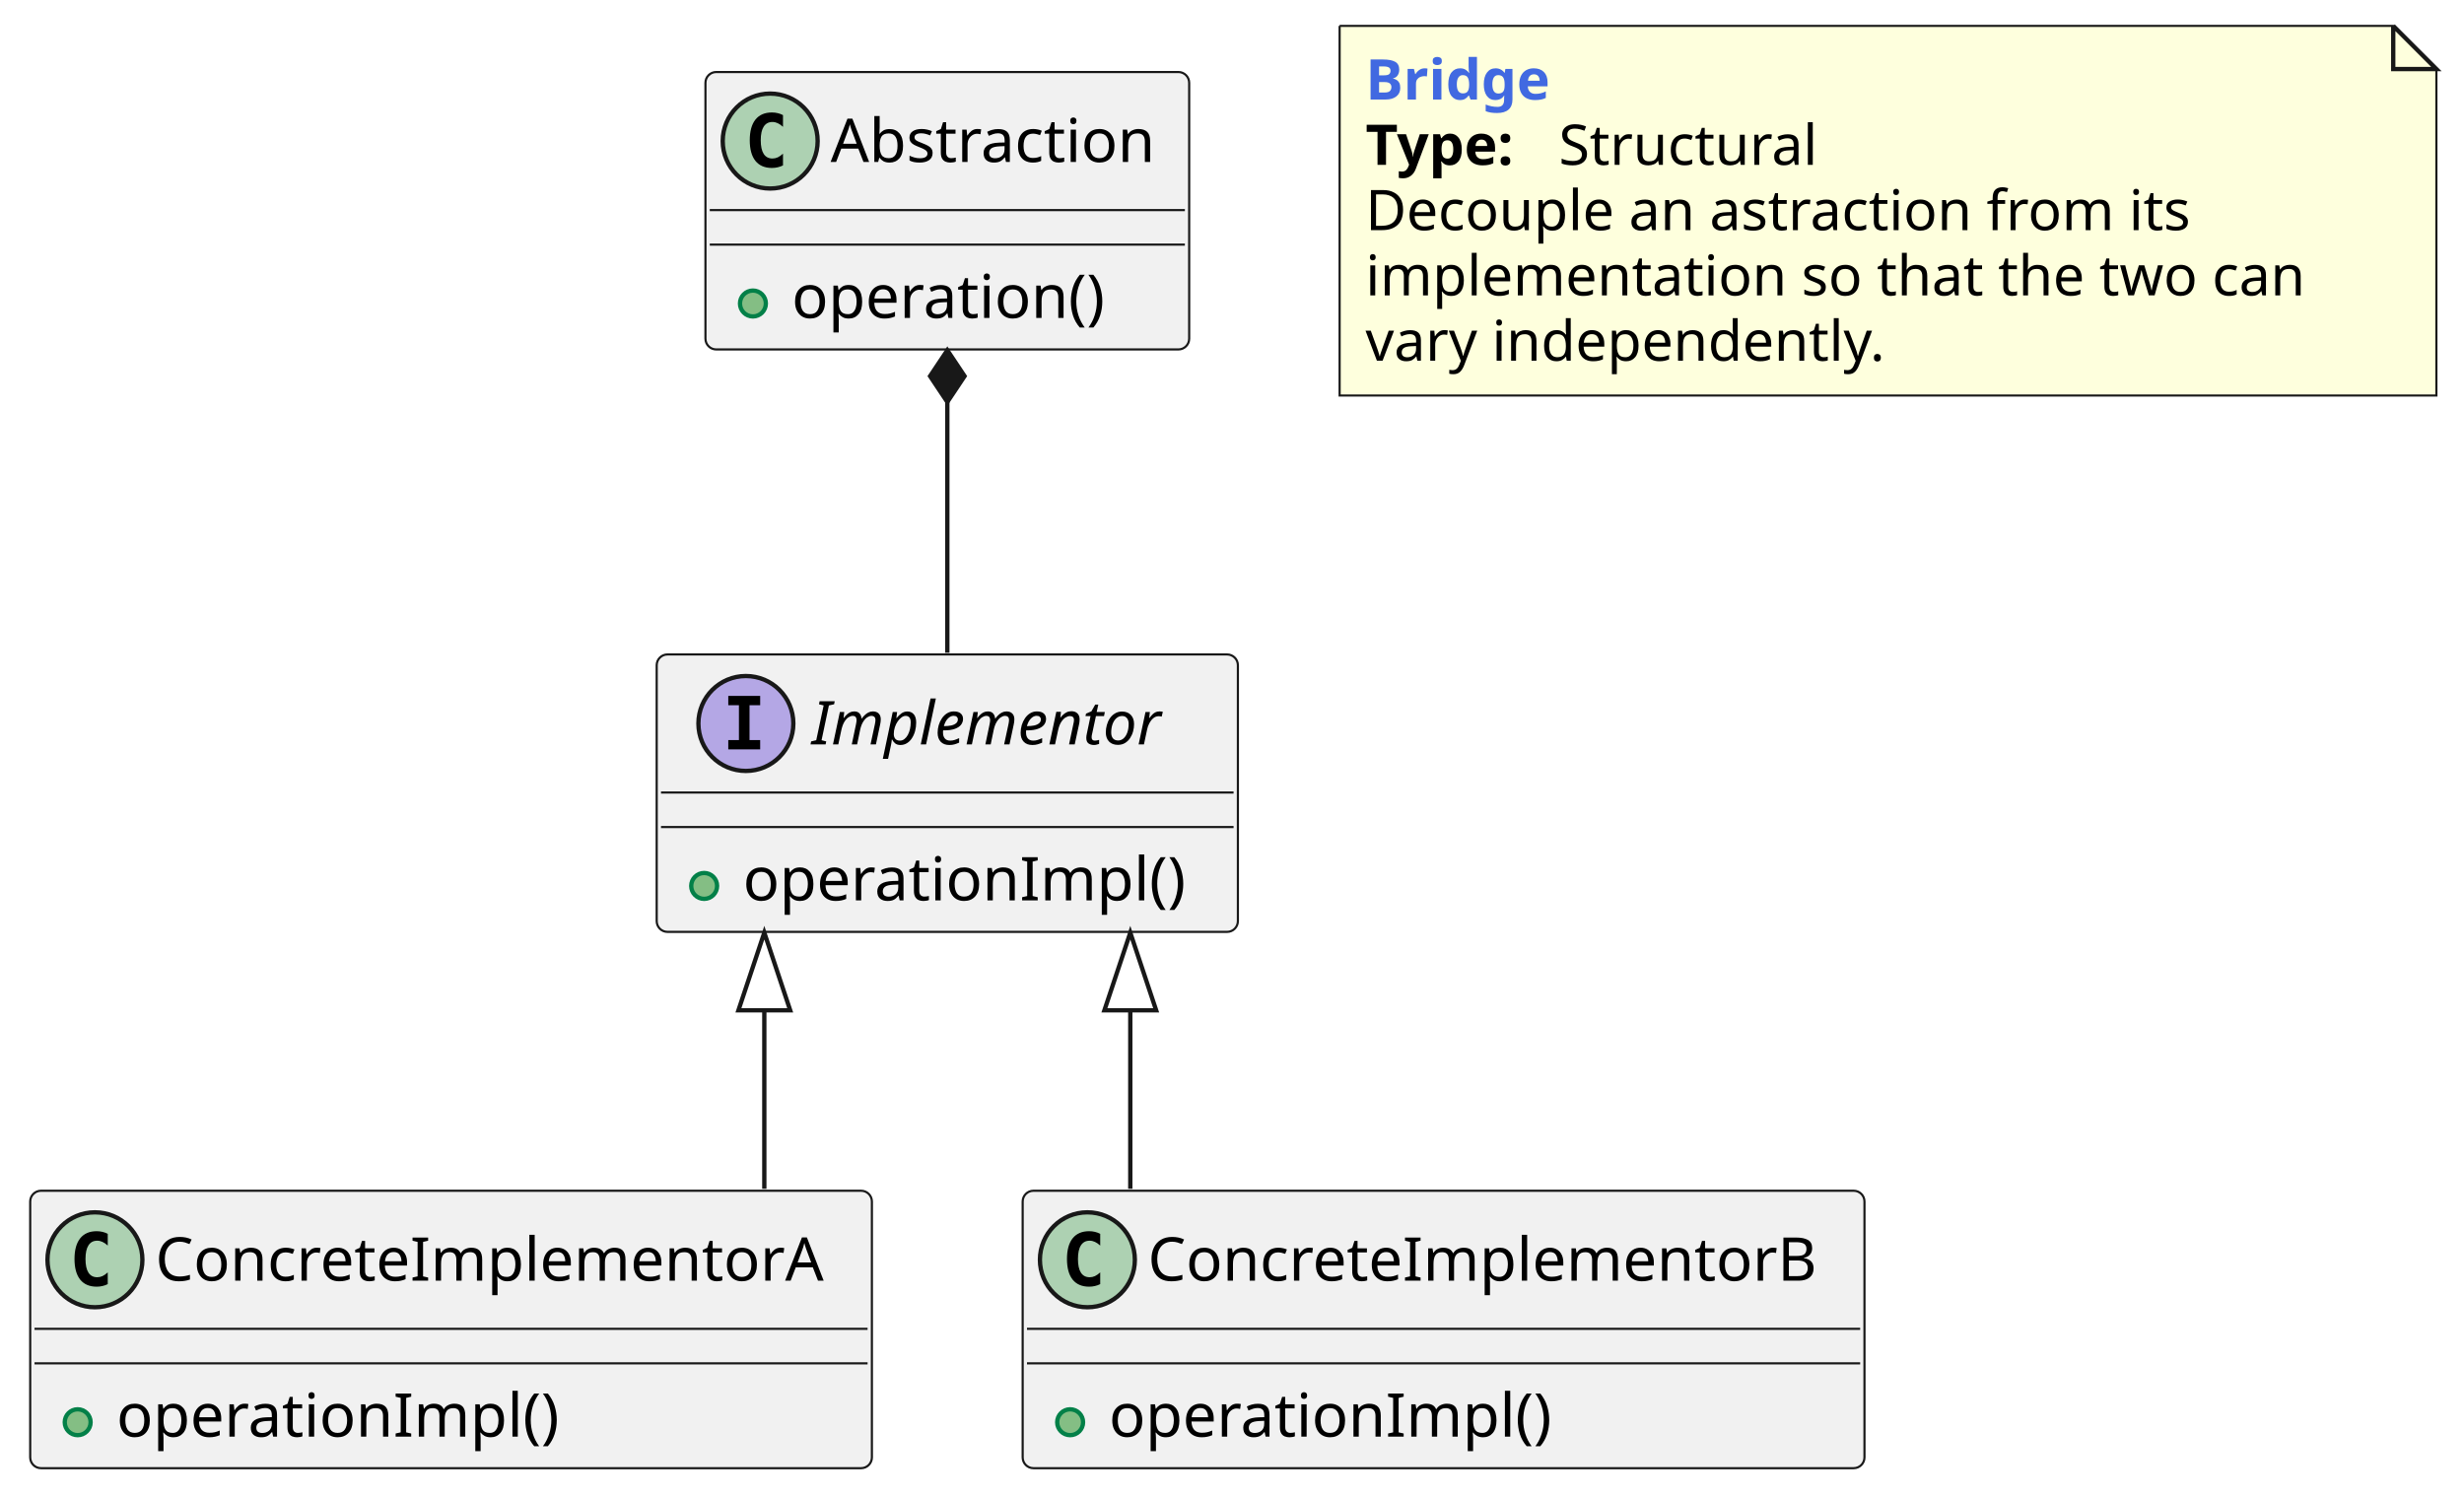
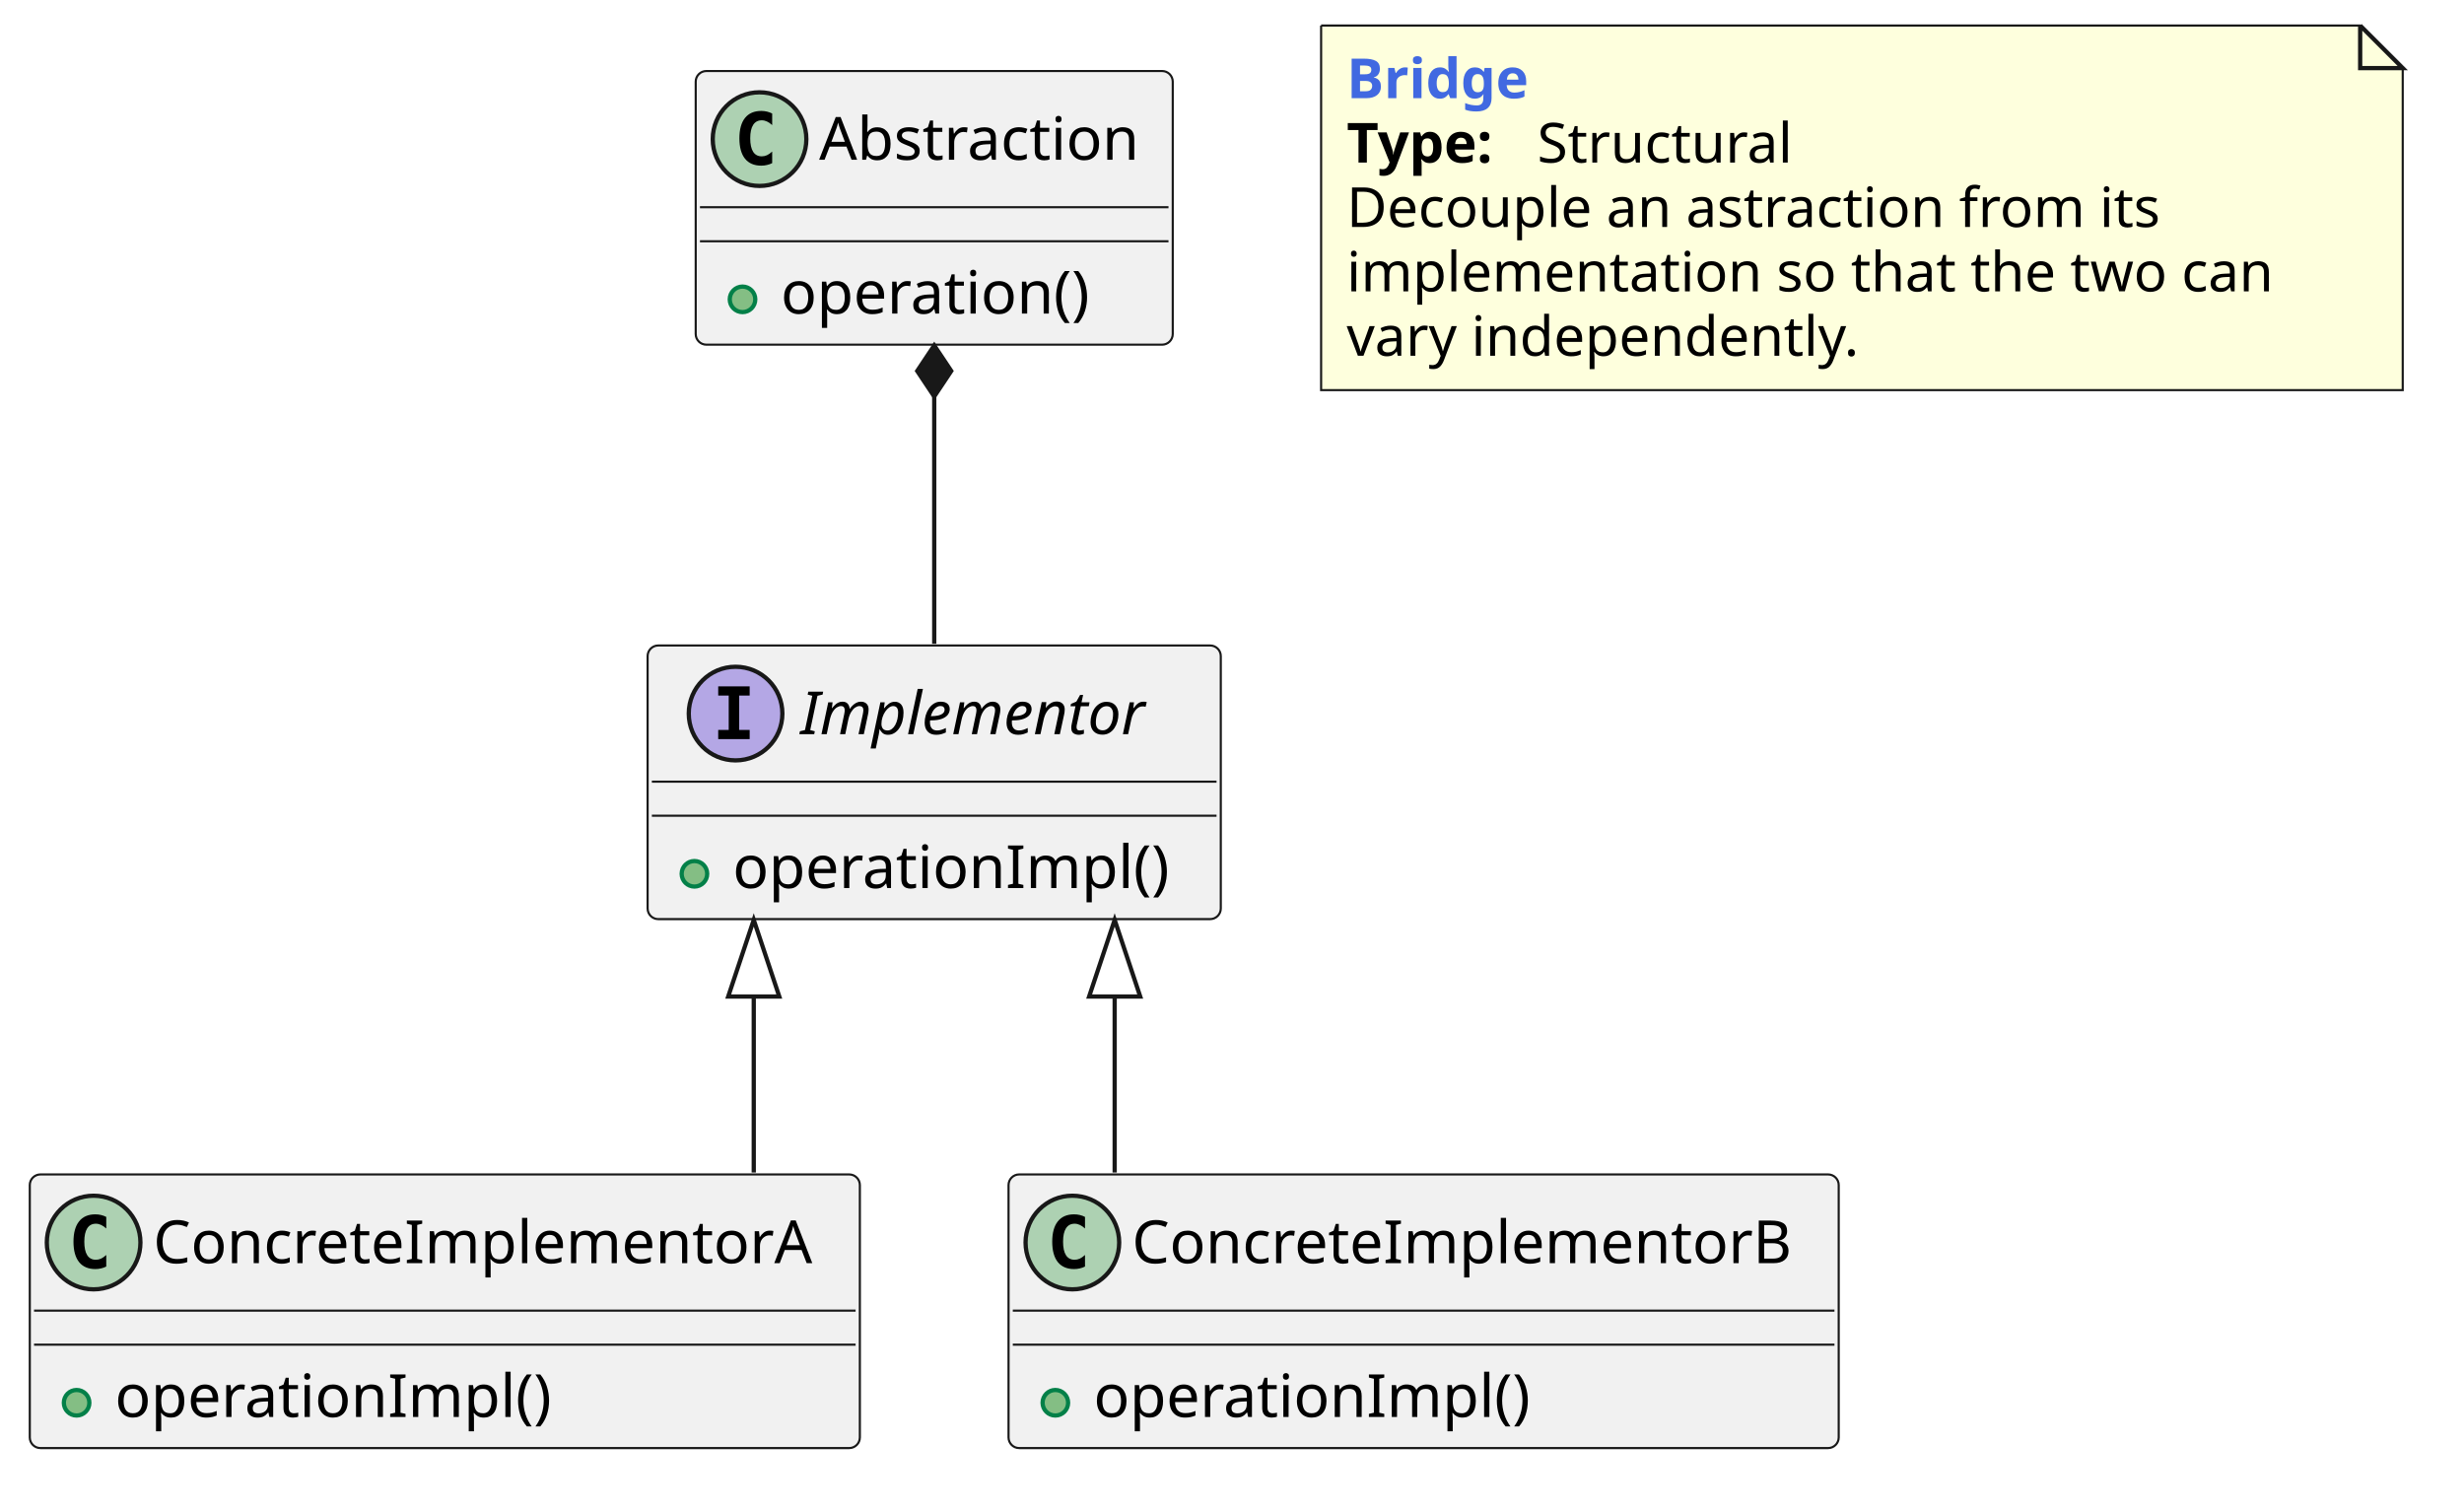
- <svg xmlns="http://www.w3.org/2000/svg" contentStyleType="text/css" data-diagram-type="CLASS" height="347px" preserveAspectRatio="none" style="width:571px;height:347px;" version="1.1" viewBox="0 0 571 347" width="571px" zoomAndPan="magnify">
+ <svg xmlns="http://www.w3.org/2000/svg" contentStyleType="text/css" data-diagram-type="CLASS" height="355px" preserveAspectRatio="none" style="width:579px;height:355px;" version="1.1" viewBox="0 0 579 355" width="579px" zoomAndPan="magnify">
  <defs />
  <g>
    <g class="entity" data-qualified-name="Abstraction" data-source-line="5" id="ent0002">
      <rect fill="#F1F1F1" height="64.297" rx="2.5" ry="2.5" style="stroke:#181818;stroke-width:0.5;" width="112.097" x="163.48" y="16.69" />
      <ellipse cx="178.48" cy="32.69" fill="#ADD1B2" rx="11" ry="11" style="stroke:#181818;stroke-width:1;" />
      <path d="M181.449,38.331 Q180.871,38.627 180.23,38.768 Q179.589,38.924 178.886,38.924 Q176.386,38.924 175.058,37.284 Q173.746,35.627 173.746,32.502 Q173.746,29.378 175.058,27.721 Q176.386,26.065 178.886,26.065 Q179.589,26.065 180.23,26.221 Q180.886,26.378 181.449,26.674 L181.449,29.393 Q180.824,28.815 180.23,28.549 Q179.636,28.268 179.011,28.268 Q177.667,28.268 176.98,29.346 Q176.292,30.409 176.292,32.502 Q176.292,34.596 176.98,35.674 Q177.667,36.737 179.011,36.737 Q179.636,36.737 180.23,36.471 Q180.824,36.19 181.449,35.612 L181.449,38.331 Z " fill="#000000" />
      <text fill="#000000" font-family="sans-serif" font-size="14" lengthAdjust="spacing" textLength="80.097" x="192.48" y="37.537">Abstraction</text>
      <line style="stroke:#181818;stroke-width:0.5;" x1="164.48" x2="274.577" y1="48.69" y2="48.69" />
      <line style="stroke:#181818;stroke-width:0.5;" x1="164.48" x2="274.577" y1="56.69" y2="56.69" />
      <g data-visibility-modifier="PUBLIC_METHOD">
        <ellipse cx="174.48" cy="70.338" fill="#84BE84" rx="3" ry="3" style="stroke:#038048;stroke-width:1;" />
      </g>
      <text fill="#000000" font-family="sans-serif" font-size="14" lengthAdjust="spacing" textLength="78.142" x="183.48" y="73.685">operation()</text>
    </g>
    <g class="entity" data-qualified-name="Implementor" data-source-line="9" id="ent0003">
      <rect fill="#F1F1F1" height="64.297" rx="2.5" ry="2.5" style="stroke:#181818;stroke-width:0.5;" width="134.685" x="152.18" y="151.67" />
      <ellipse cx="172.847" cy="167.67" fill="#B4A7E5" rx="11" ry="11" style="stroke:#181818;stroke-width:1;" />
      <path d="M168.769,163.436 L168.769,161.279 L176.16,161.279 L176.16,163.436 L173.691,163.436 L173.691,171.514 L176.16,171.514 L176.16,173.67 L168.769,173.67 L168.769,171.514 L171.238,171.514 L171.238,163.436 L168.769,163.436 Z " fill="#000000" />
      <text fill="#000000" font-family="sans-serif" font-size="14" font-style="italic" lengthAdjust="spacing" textLength="90.091" x="188.107" y="172.517">Implementor</text>
      <line style="stroke:#181818;stroke-width:0.5;" x1="153.18" x2="285.865" y1="183.67" y2="183.67" />
      <line style="stroke:#181818;stroke-width:0.5;" x1="153.18" x2="285.865" y1="191.67" y2="191.67" />
      <g data-visibility-modifier="PUBLIC_METHOD">
        <ellipse cx="163.18" cy="205.318" fill="#84BE84" rx="3" ry="3" style="stroke:#038048;stroke-width:1;" />
      </g>
      <text fill="#000000" font-family="sans-serif" font-size="14" lengthAdjust="spacing" textLength="108.685" x="172.18" y="208.665">operationImpl()</text>
    </g>
    <g class="entity" data-qualified-name="ConcreteImplementorA" data-source-line="13" id="ent0004">
      <rect fill="#F1F1F1" height="64.297" rx="2.5" ry="2.5" style="stroke:#181818;stroke-width:0.5;" width="195.051" x="7" y="275.96" />
      <ellipse cx="22" cy="291.96" fill="#ADD1B2" rx="11" ry="11" style="stroke:#181818;stroke-width:1;" />
      <path d="M24.969,297.601 Q24.391,297.897 23.75,298.038 Q23.109,298.194 22.406,298.194 Q19.906,298.194 18.578,296.554 Q17.266,294.897 17.266,291.772 Q17.266,288.647 18.578,286.991 Q19.906,285.335 22.406,285.335 Q23.109,285.335 23.75,285.491 Q24.406,285.647 24.969,285.944 L24.969,288.663 Q24.344,288.085 23.75,287.819 Q23.156,287.538 22.531,287.538 Q21.188,287.538 20.5,288.616 Q19.812,289.679 19.812,291.772 Q19.812,293.866 20.5,294.944 Q21.188,296.007 22.531,296.007 Q23.156,296.007 23.75,295.741 Q24.344,295.46 24.969,294.882 L24.969,297.601 Z " fill="#000000" />
      <text fill="#000000" font-family="sans-serif" font-size="14" lengthAdjust="spacing" textLength="163.051" x="36" y="296.807">ConcreteImplementorA</text>
      <line style="stroke:#181818;stroke-width:0.5;" x1="8" x2="201.051" y1="307.96" y2="307.96" />
      <line style="stroke:#181818;stroke-width:0.5;" x1="8" x2="201.051" y1="315.96" y2="315.96" />
      <g data-visibility-modifier="PUBLIC_METHOD">
        <ellipse cx="18" cy="329.608" fill="#84BE84" rx="3" ry="3" style="stroke:#038048;stroke-width:1;" />
      </g>
      <text fill="#000000" font-family="sans-serif" font-size="14" lengthAdjust="spacing" textLength="108.685" x="27" y="332.955">operationImpl()</text>
    </g>
    <g class="entity" data-qualified-name="ConcreteImplementorB" data-source-line="17" id="ent0005">
      <rect fill="#F1F1F1" height="64.297" rx="2.5" ry="2.5" style="stroke:#181818;stroke-width:0.5;" width="195.078" x="236.99" y="275.96" />
      <ellipse cx="251.99" cy="291.96" fill="#ADD1B2" rx="11" ry="11" style="stroke:#181818;stroke-width:1;" />
      <path d="M254.959,297.601 Q254.381,297.897 253.74,298.038 Q253.099,298.194 252.396,298.194 Q249.896,298.194 248.568,296.554 Q247.256,294.897 247.256,291.772 Q247.256,288.647 248.568,286.991 Q249.896,285.335 252.396,285.335 Q253.099,285.335 253.74,285.491 Q254.396,285.647 254.959,285.944 L254.959,288.663 Q254.334,288.085 253.74,287.819 Q253.146,287.538 252.521,287.538 Q251.178,287.538 250.49,288.616 Q249.803,289.679 249.803,291.772 Q249.803,293.866 250.49,294.944 Q251.178,296.007 252.521,296.007 Q253.146,296.007 253.74,295.741 Q254.334,295.46 254.959,294.882 L254.959,297.601 Z " fill="#000000" />
      <text fill="#000000" font-family="sans-serif" font-size="14" lengthAdjust="spacing" textLength="163.078" x="265.99" y="296.807">ConcreteImplementorB</text>
      <line style="stroke:#181818;stroke-width:0.5;" x1="237.99" x2="431.068" y1="307.96" y2="307.96" />
      <line style="stroke:#181818;stroke-width:0.5;" x1="237.99" x2="431.068" y1="315.96" y2="315.96" />
      <g data-visibility-modifier="PUBLIC_METHOD">
        <ellipse cx="247.99" cy="329.608" fill="#84BE84" rx="3" ry="3" style="stroke:#038048;stroke-width:1;" />
      </g>
      <text fill="#000000" font-family="sans-serif" font-size="14" lengthAdjust="spacing" textLength="108.685" x="256.99" y="332.955">operationImpl()</text>
    </g>
    <g class="entity" data-qualified-name="N1" data-source-line="26" id="ent0009">
      <path d="M310.44,6 L310.44,91.664 L564.602,91.664 L564.602,16 L554.602,6 L310.44,6" fill="#FEFFDD" style="stroke:#181818;stroke-width:0.5;" />
      <path d="M554.602,6 L554.602,16 L564.602,16 L554.602,6" fill="#FEFFDD" style="stroke:#181818;stroke-width:1;" />
-       <text fill="#4169E1" font-family="sans-serif" font-size="13" font-weight="bold" lengthAdjust="spacing" textLength="48.204" x="316.44" y="23.067">Bridge</text>
-       <text fill="#000000" font-family="sans-serif" font-size="13" font-weight="bold" lengthAdjust="spacing" textLength="40.663" x="316.44" y="38.2">Type:</text>
+       <text fill="#4169E1" font-family="sans-serif" font-size="13" font-weight="700" lengthAdjust="spacing" textLength="48.204" x="316.44" y="23.067">Bridge</text>
+       <text fill="#000000" font-family="sans-serif" font-size="13" font-weight="700" lengthAdjust="spacing" textLength="40.663" x="316.44" y="38.2">Type:</text>
      <text fill="#000000" font-family="sans-serif" font-size="13" lengthAdjust="spacing" textLength="64.34" x="361.235" y="38.2">Structural</text>
      <text fill="#000000" font-family="sans-serif" font-size="13" lengthAdjust="spacing" textLength="205.163" x="316.44" y="53.333">Decouple an astraction from its</text>
      <text fill="#000000" font-family="sans-serif" font-size="13" lengthAdjust="spacing" textLength="233.162" x="316.44" y="68.465">implementation so that the two can</text>
      <text fill="#000000" font-family="sans-serif" font-size="13" lengthAdjust="spacing" textLength="130.444" x="316.44" y="83.598">vary independently.</text>
    </g>
    <g class="link" data-entity-1="ent0002" data-entity-2="ent0003" data-link-type="composition" data-source-line="21" id="lnk6">
      <path codeLine="21" d="M219.53,93.17 C219.53,114.38 219.53,130.02 219.53,151.28" fill="none" id="Abstraction-backto-Implementor" style="stroke:#181818;stroke-width:1;" />
      <polygon fill="#181818" points="219.53,81.17,215.53,87.17,219.53,93.17,223.53,87.17,219.53,81.17" style="stroke:#181818;stroke-width:1;" />
    </g>
    <g class="link" data-entity-1="ent0003" data-entity-2="ent0004" data-link-type="extension" data-source-line="22" id="lnk7">
      <path codeLine="22" d="M177.12,234.15 C177.12,252.42 177.12,257.19 177.12,275.51" fill="none" id="Implementor-backto-ConcreteImplementorA" style="stroke:#181818;stroke-width:1;" />
      <polygon fill="none" points="177.12,216.15,171.12,234.15,183.12,234.15,177.12,216.15" style="stroke:#181818;stroke-width:1;" />
    </g>
    <g class="link" data-entity-1="ent0003" data-entity-2="ent0005" data-link-type="extension" data-source-line="23" id="lnk8">
      <path codeLine="23" d="M261.93,234.15 C261.93,252.42 261.93,257.19 261.93,275.51" fill="none" id="Implementor-backto-ConcreteImplementorB" style="stroke:#181818;stroke-width:1;" />
      <polygon fill="none" points="261.93,216.15,255.93,234.15,267.93,234.15,261.93,216.15" style="stroke:#181818;stroke-width:1;" />
    </g>
  </g>
</svg>
